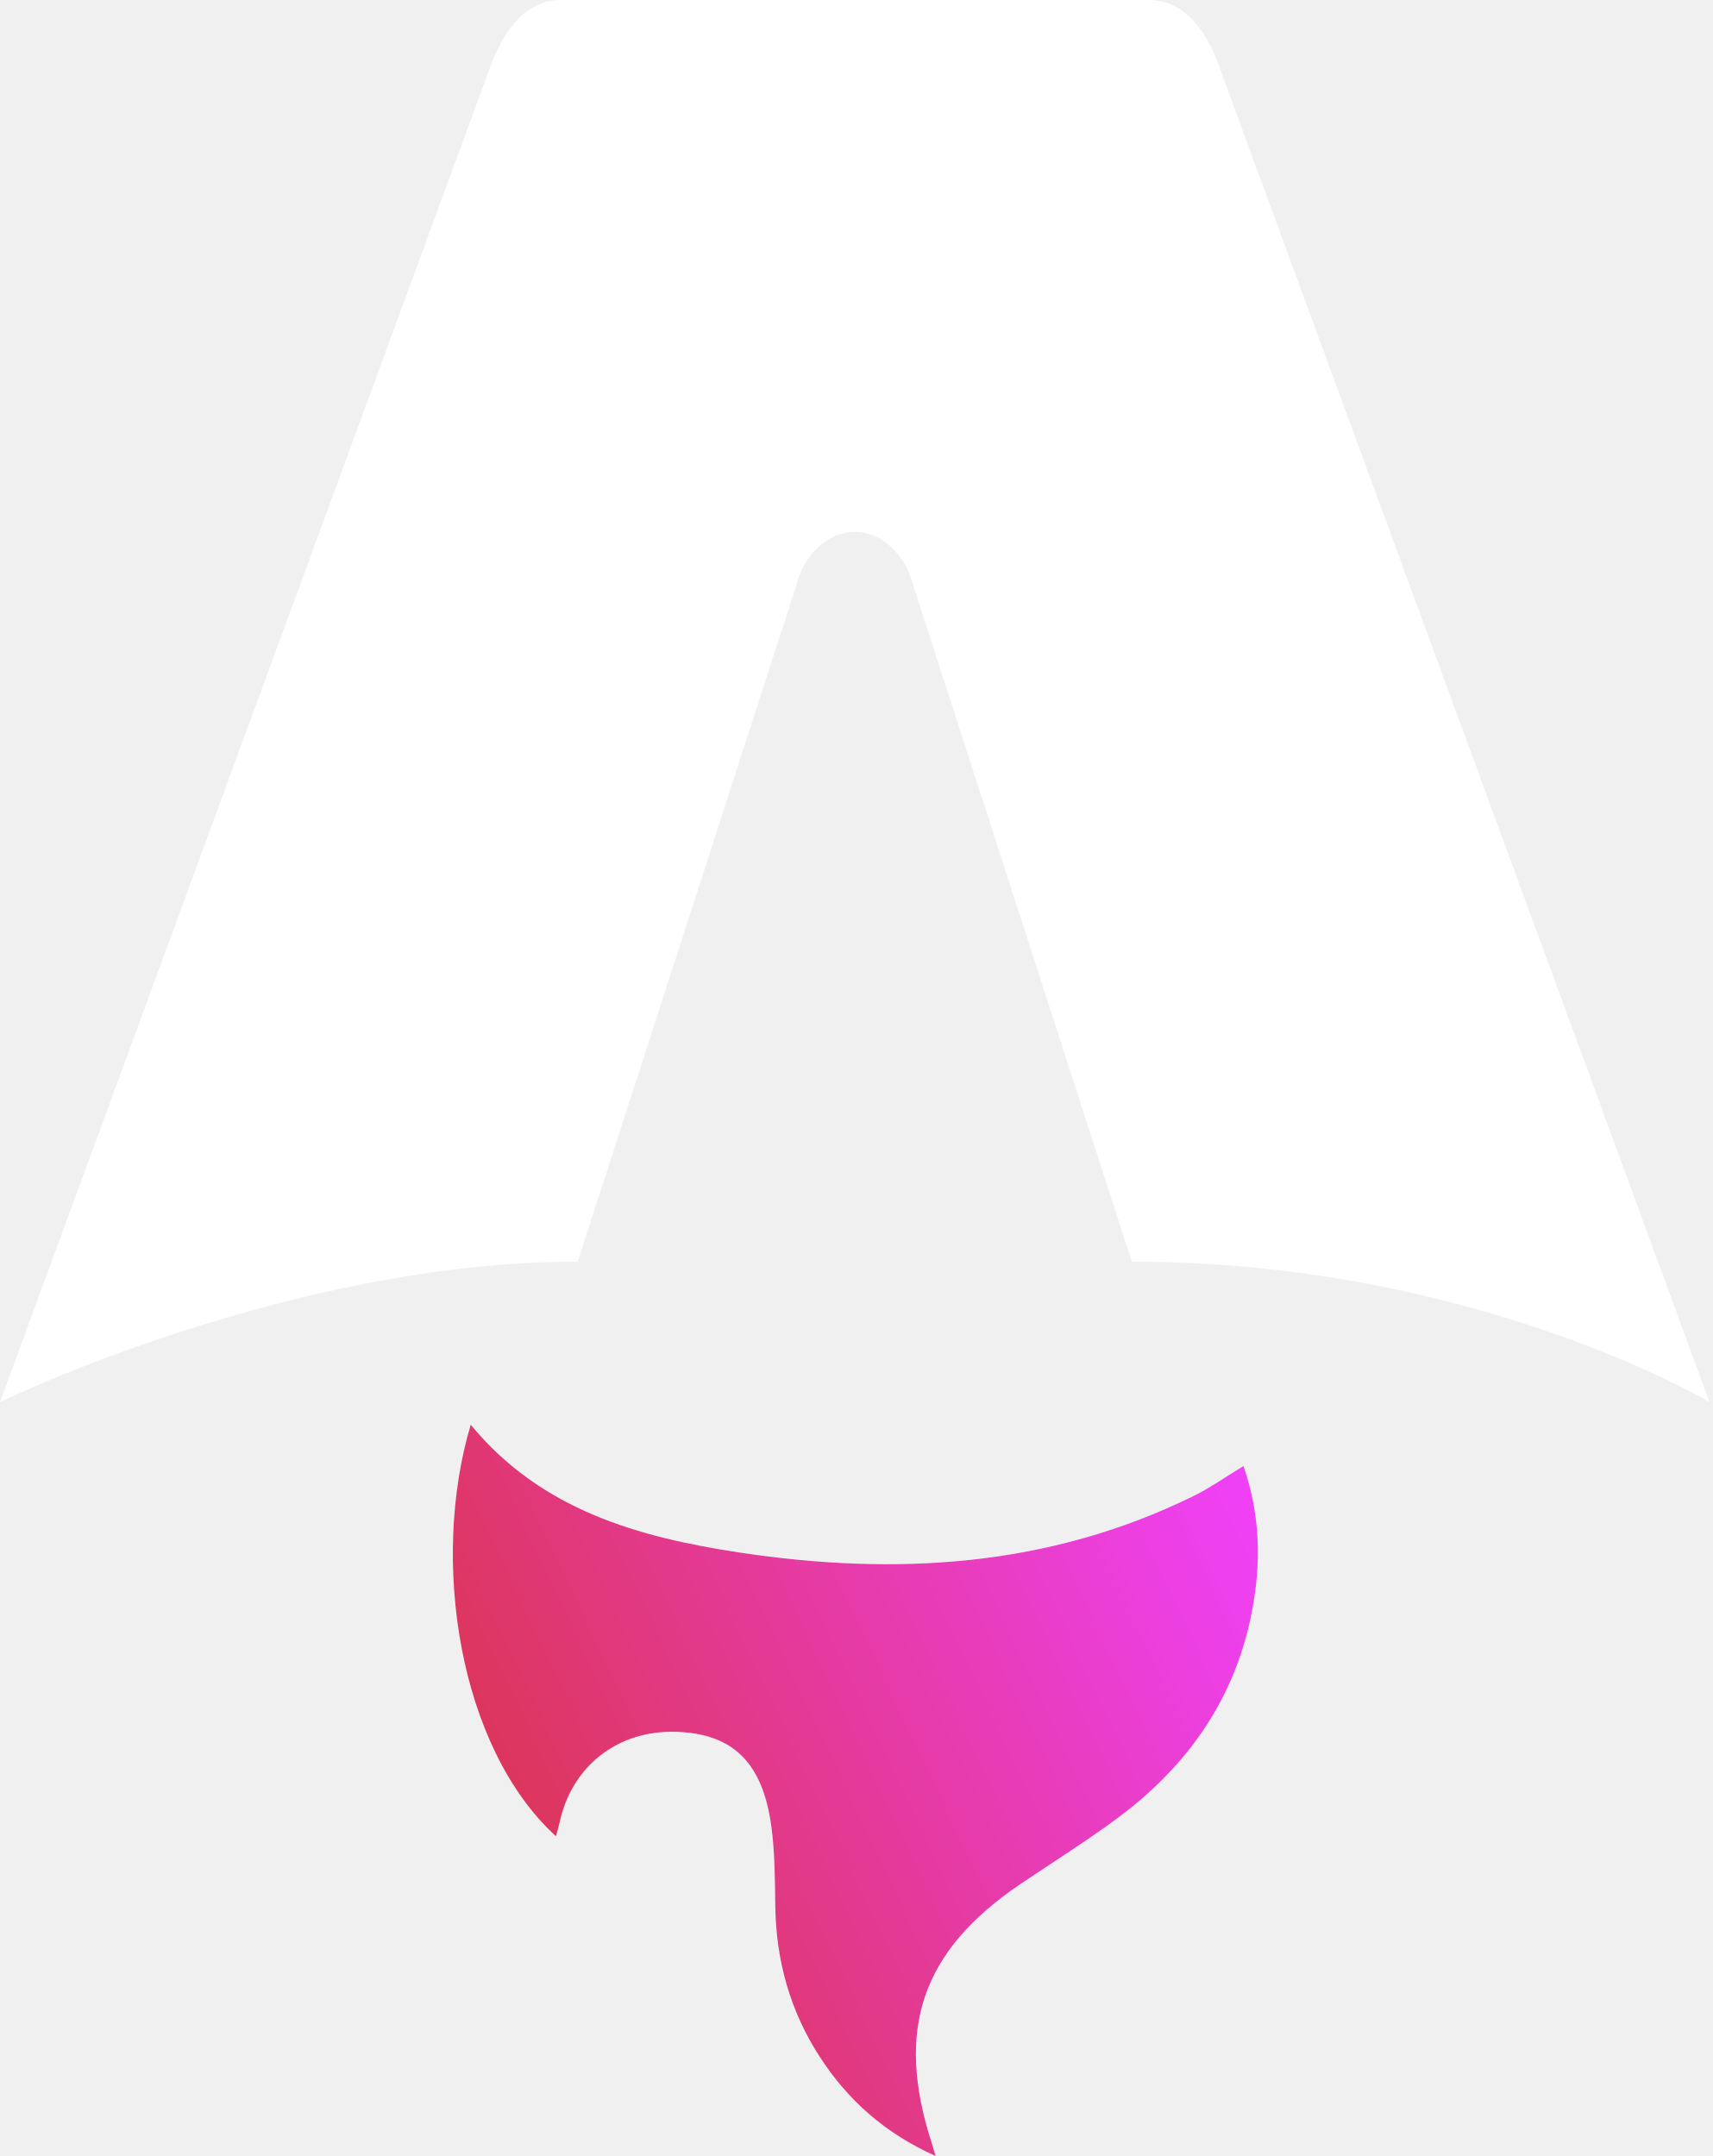
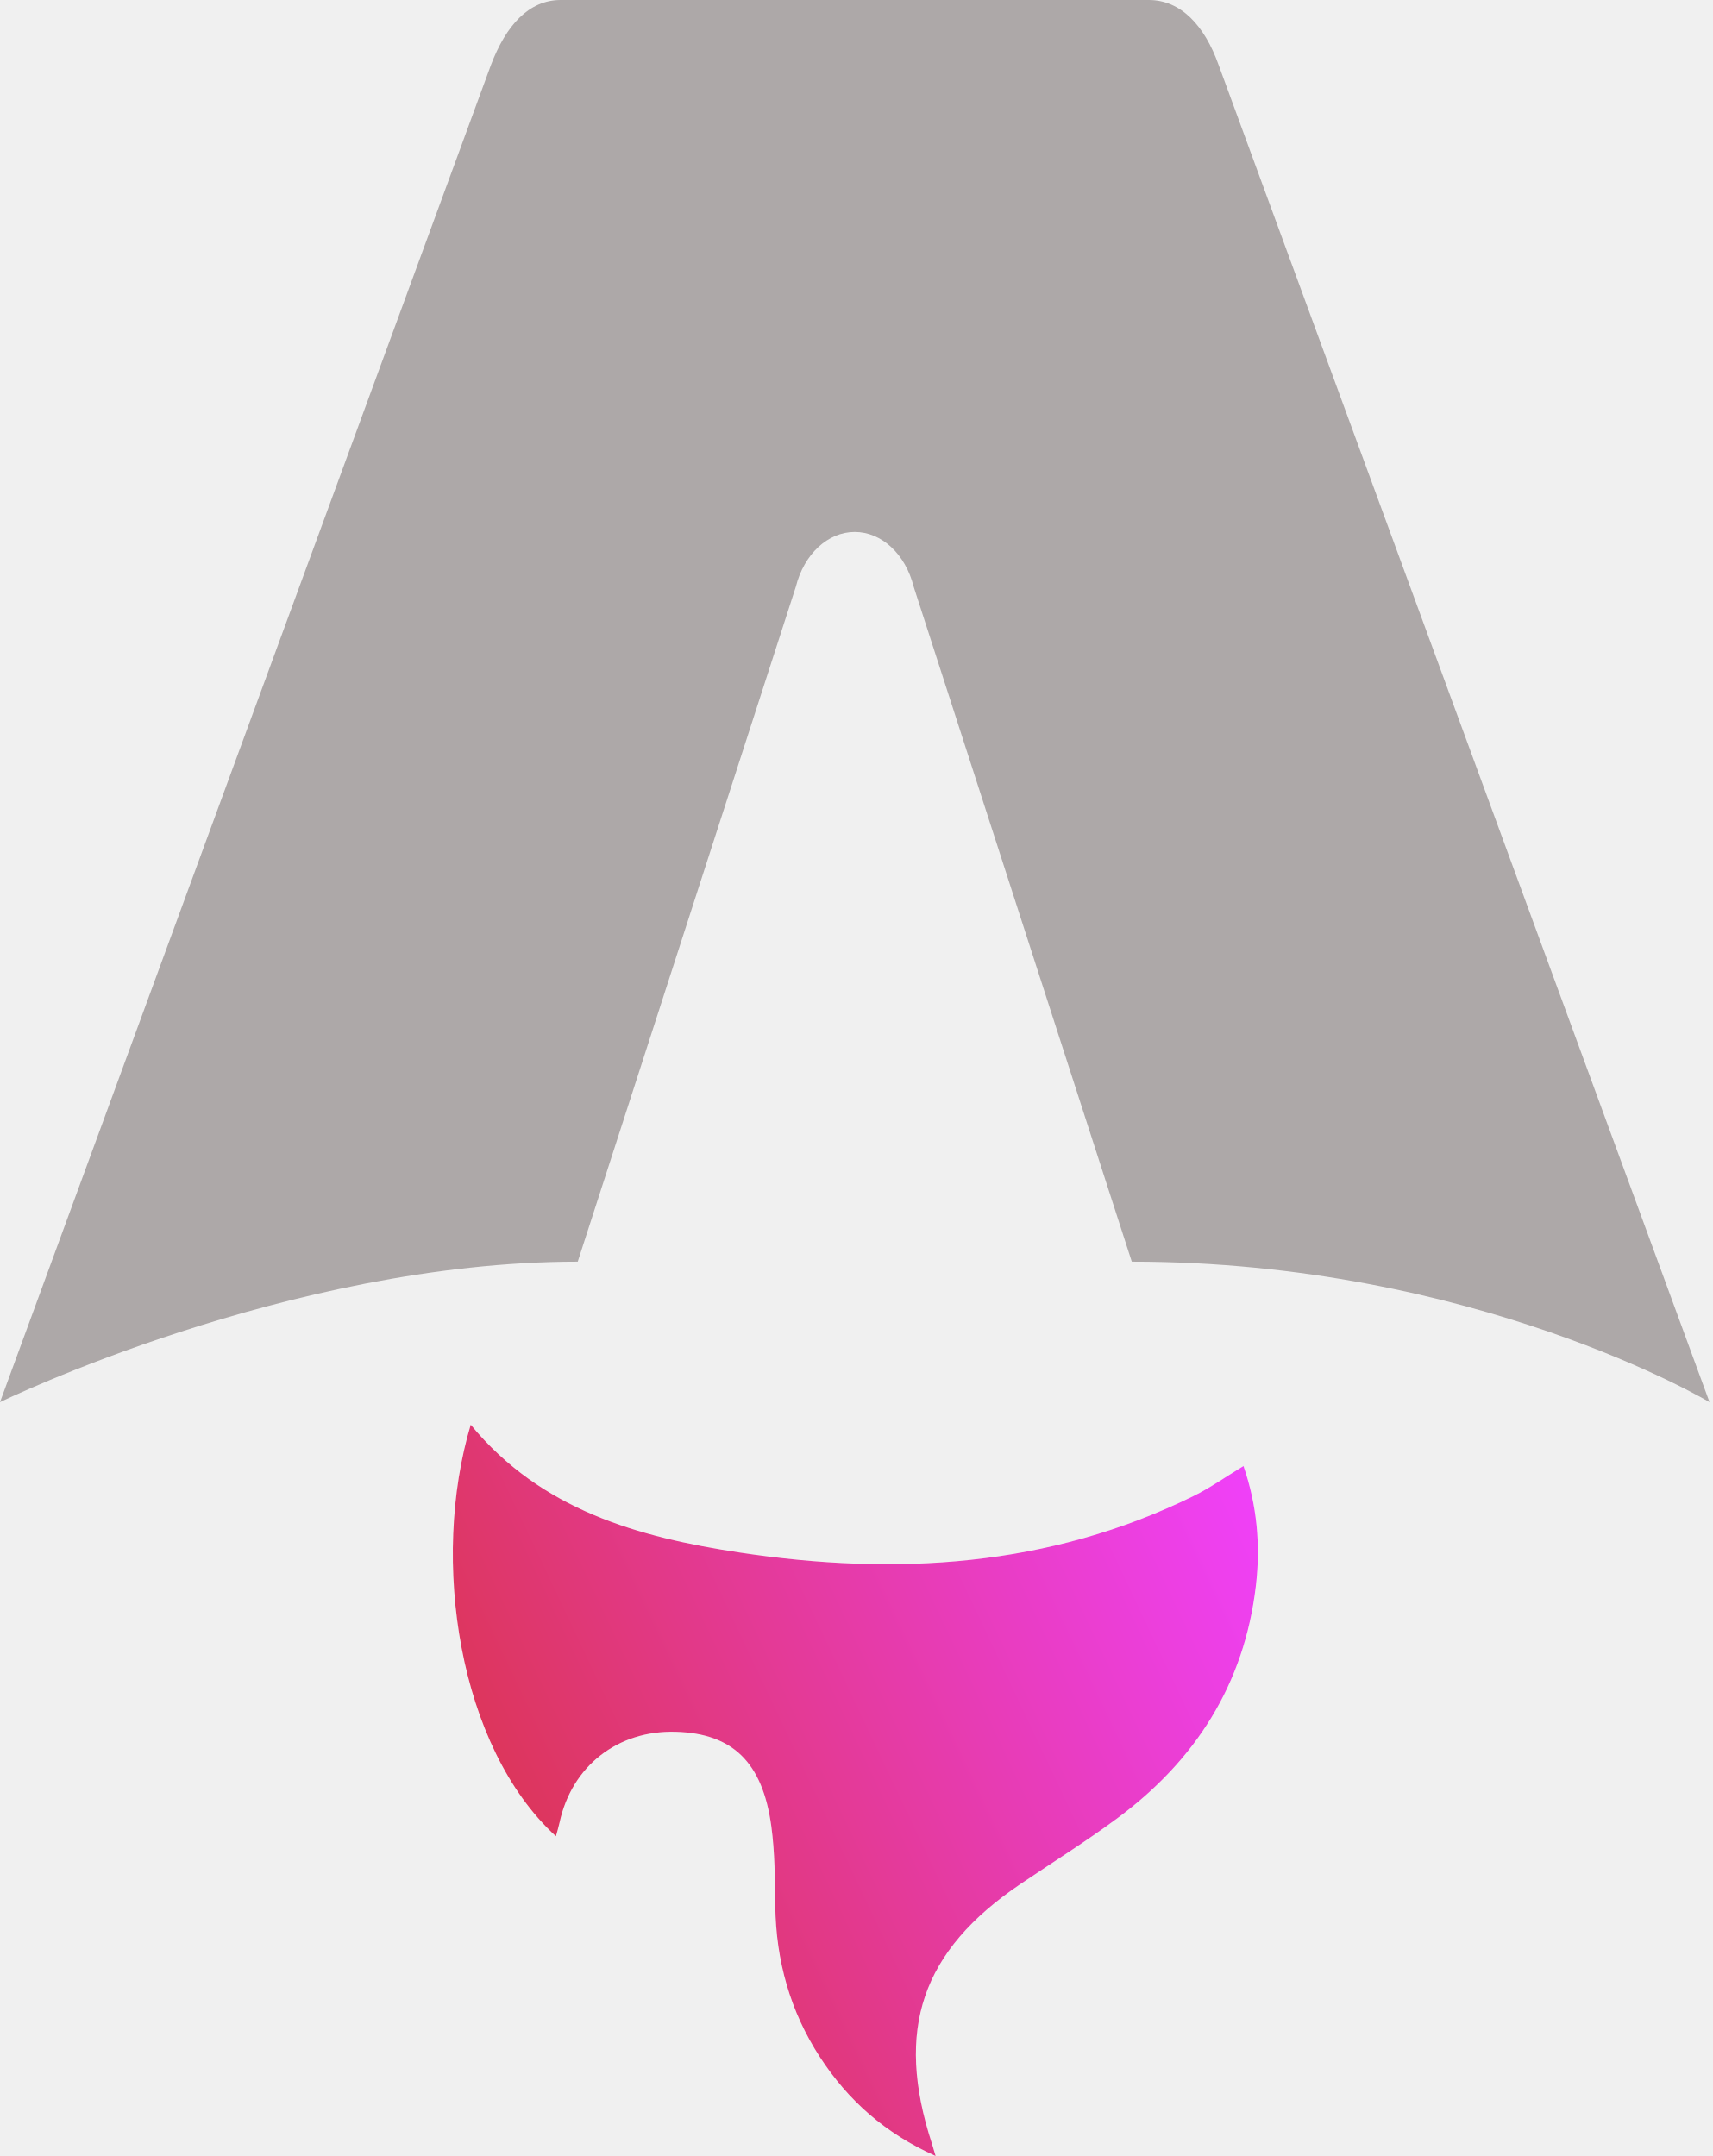
<svg xmlns="http://www.w3.org/2000/svg" fill="none" viewBox="0 0 85 107">
  <path fill="#fff" d="M27.59 91.136c-4.834-4.418-6.246-13.703-4.232-20.429 3.492 4.241 8.33 5.584 13.342 6.343 7.737 1.17 15.336.732 22.523-2.804.822-.405 1.582-.943 2.48-1.489.675 1.957.85 3.932.615 5.943-.573 4.896-3.01 8.678-6.885 11.545-1.55 1.147-3.19 2.172-4.79 3.253-4.917 3.323-6.247 7.22-4.4 12.888.044.139.084.277.183.614-2.51-1.124-4.344-2.76-5.742-4.911-1.475-2.27-2.177-4.78-2.214-7.498-.019-1.322-.019-2.656-.197-3.96-.434-3.178-1.926-4.601-4.737-4.683-2.884-.084-5.166 1.699-5.771 4.507-.046.216-.113.429-.18.68l.004.001Z" />
  <path fill="url(#astro_dark__a)" d="M27.59 91.136c-4.834-4.418-6.246-13.703-4.232-20.429 3.492 4.241 8.33 5.584 13.342 6.343 7.737 1.17 15.336.732 22.523-2.804.822-.405 1.582-.943 2.48-1.489.675 1.957.85 3.932.615 5.943-.573 4.896-3.01 8.678-6.885 11.545-1.55 1.147-3.19 2.172-4.79 3.253-4.917 3.323-6.247 7.22-4.4 12.888.044.139.084.277.183.614-2.51-1.124-4.344-2.76-5.742-4.911-1.475-2.27-2.177-4.78-2.214-7.498-.019-1.322-.019-2.656-.197-3.96-.434-3.178-1.926-4.601-4.737-4.683-2.884-.084-5.166 1.699-5.771 4.507-.046.216-.113.429-.18.68l.004.001Z" />
-   <path fill="#fff" d="M0 69.587s14.314-6.973 28.668-6.973L39.49 29.12c.405-1.62 1.588-2.72 2.924-2.72 1.335 0 2.518 1.1 2.924 2.72L56.16 62.614c17 0 28.668 6.973 28.668 6.973S60.514 3.352 60.467 3.219C59.769 1.261 58.591 0 57.003 0H27.827c-1.588 0-2.718 1.261-3.464 3.22C24.311 3.35 0 69.586 0 69.586Z" />
+   <path fill="#ada8a8" d="M0 69.587s14.314-6.973 28.668-6.973L39.49 29.12c.405-1.62 1.588-2.72 2.924-2.72 1.335 0 2.518 1.1 2.924 2.72L56.16 62.614c17 0 28.668 6.973 28.668 6.973S60.514 3.352 60.467 3.219C59.769 1.261 58.591 0 57.003 0H27.827c-1.588 0-2.718 1.261-3.464 3.22C24.311 3.35 0 69.586 0 69.586Z" />
  <defs>
    <linearGradient id="astro_dark__a" x1="22.47" x2="69.145" y1="107" y2="84.947" gradientUnits="userSpaceOnUse">
      <stop stop-color="#D83333" />
      <stop offset="1" stop-color="#F041FF" />
    </linearGradient>
  </defs>
</svg>
